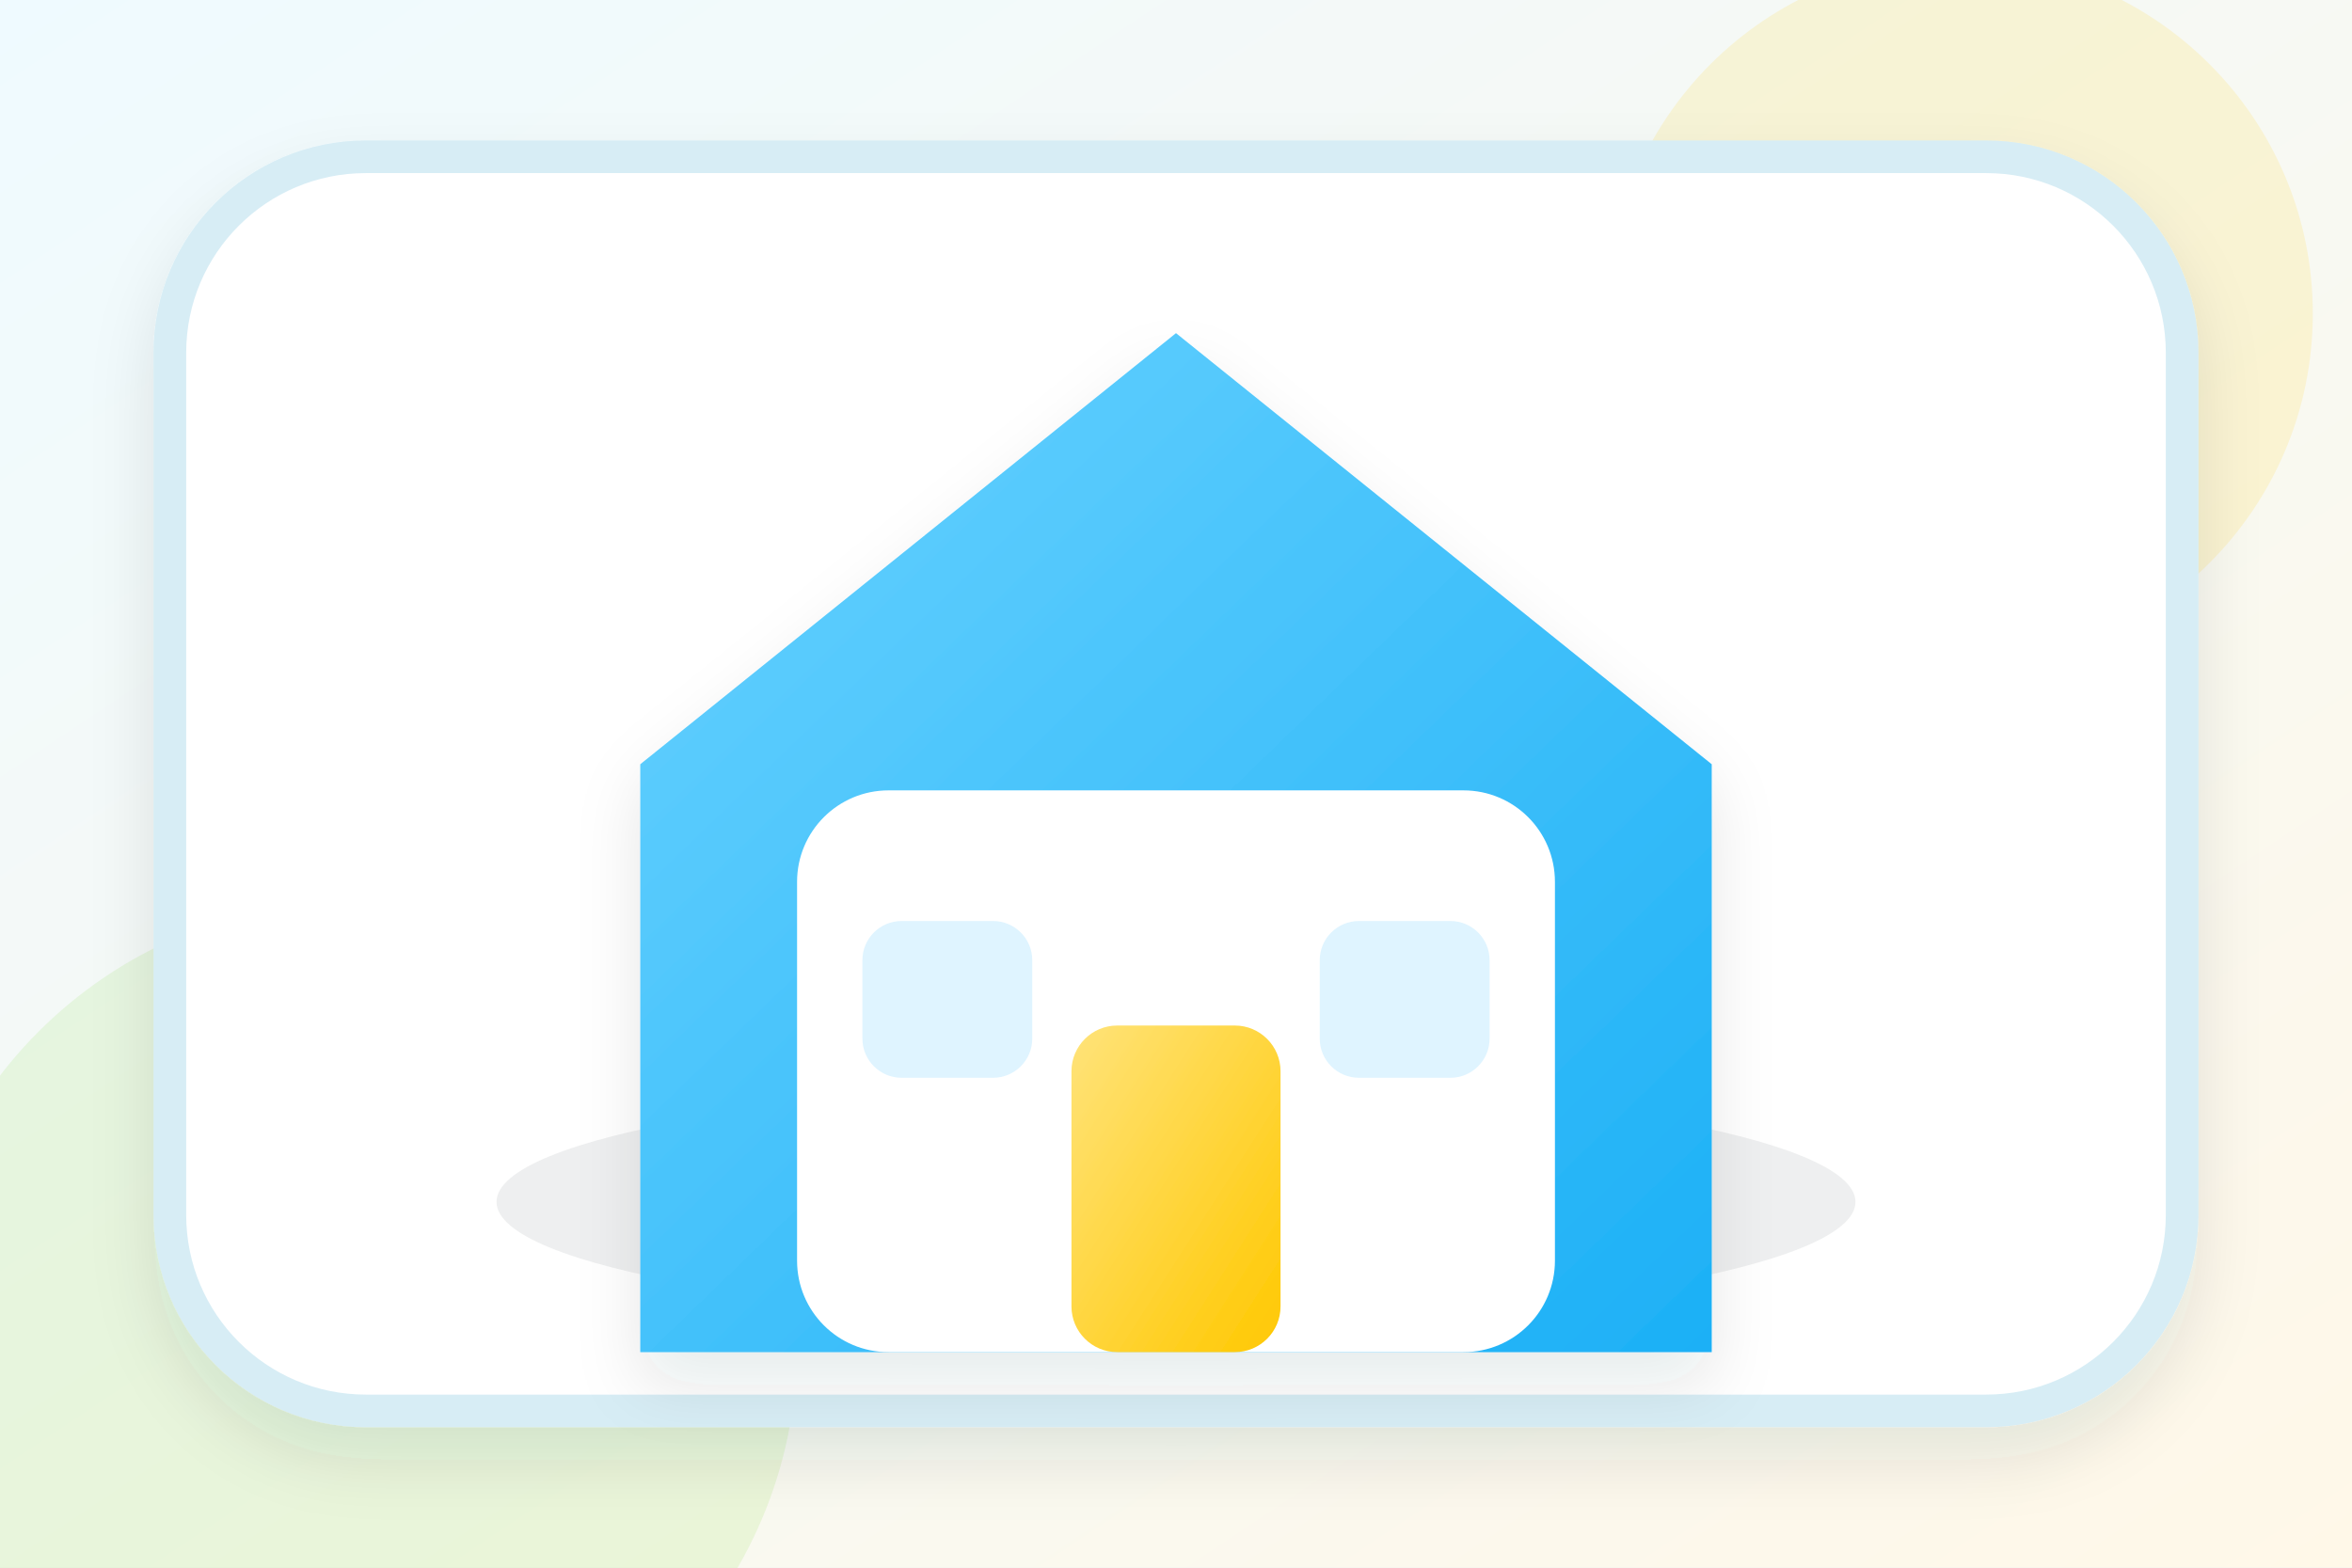
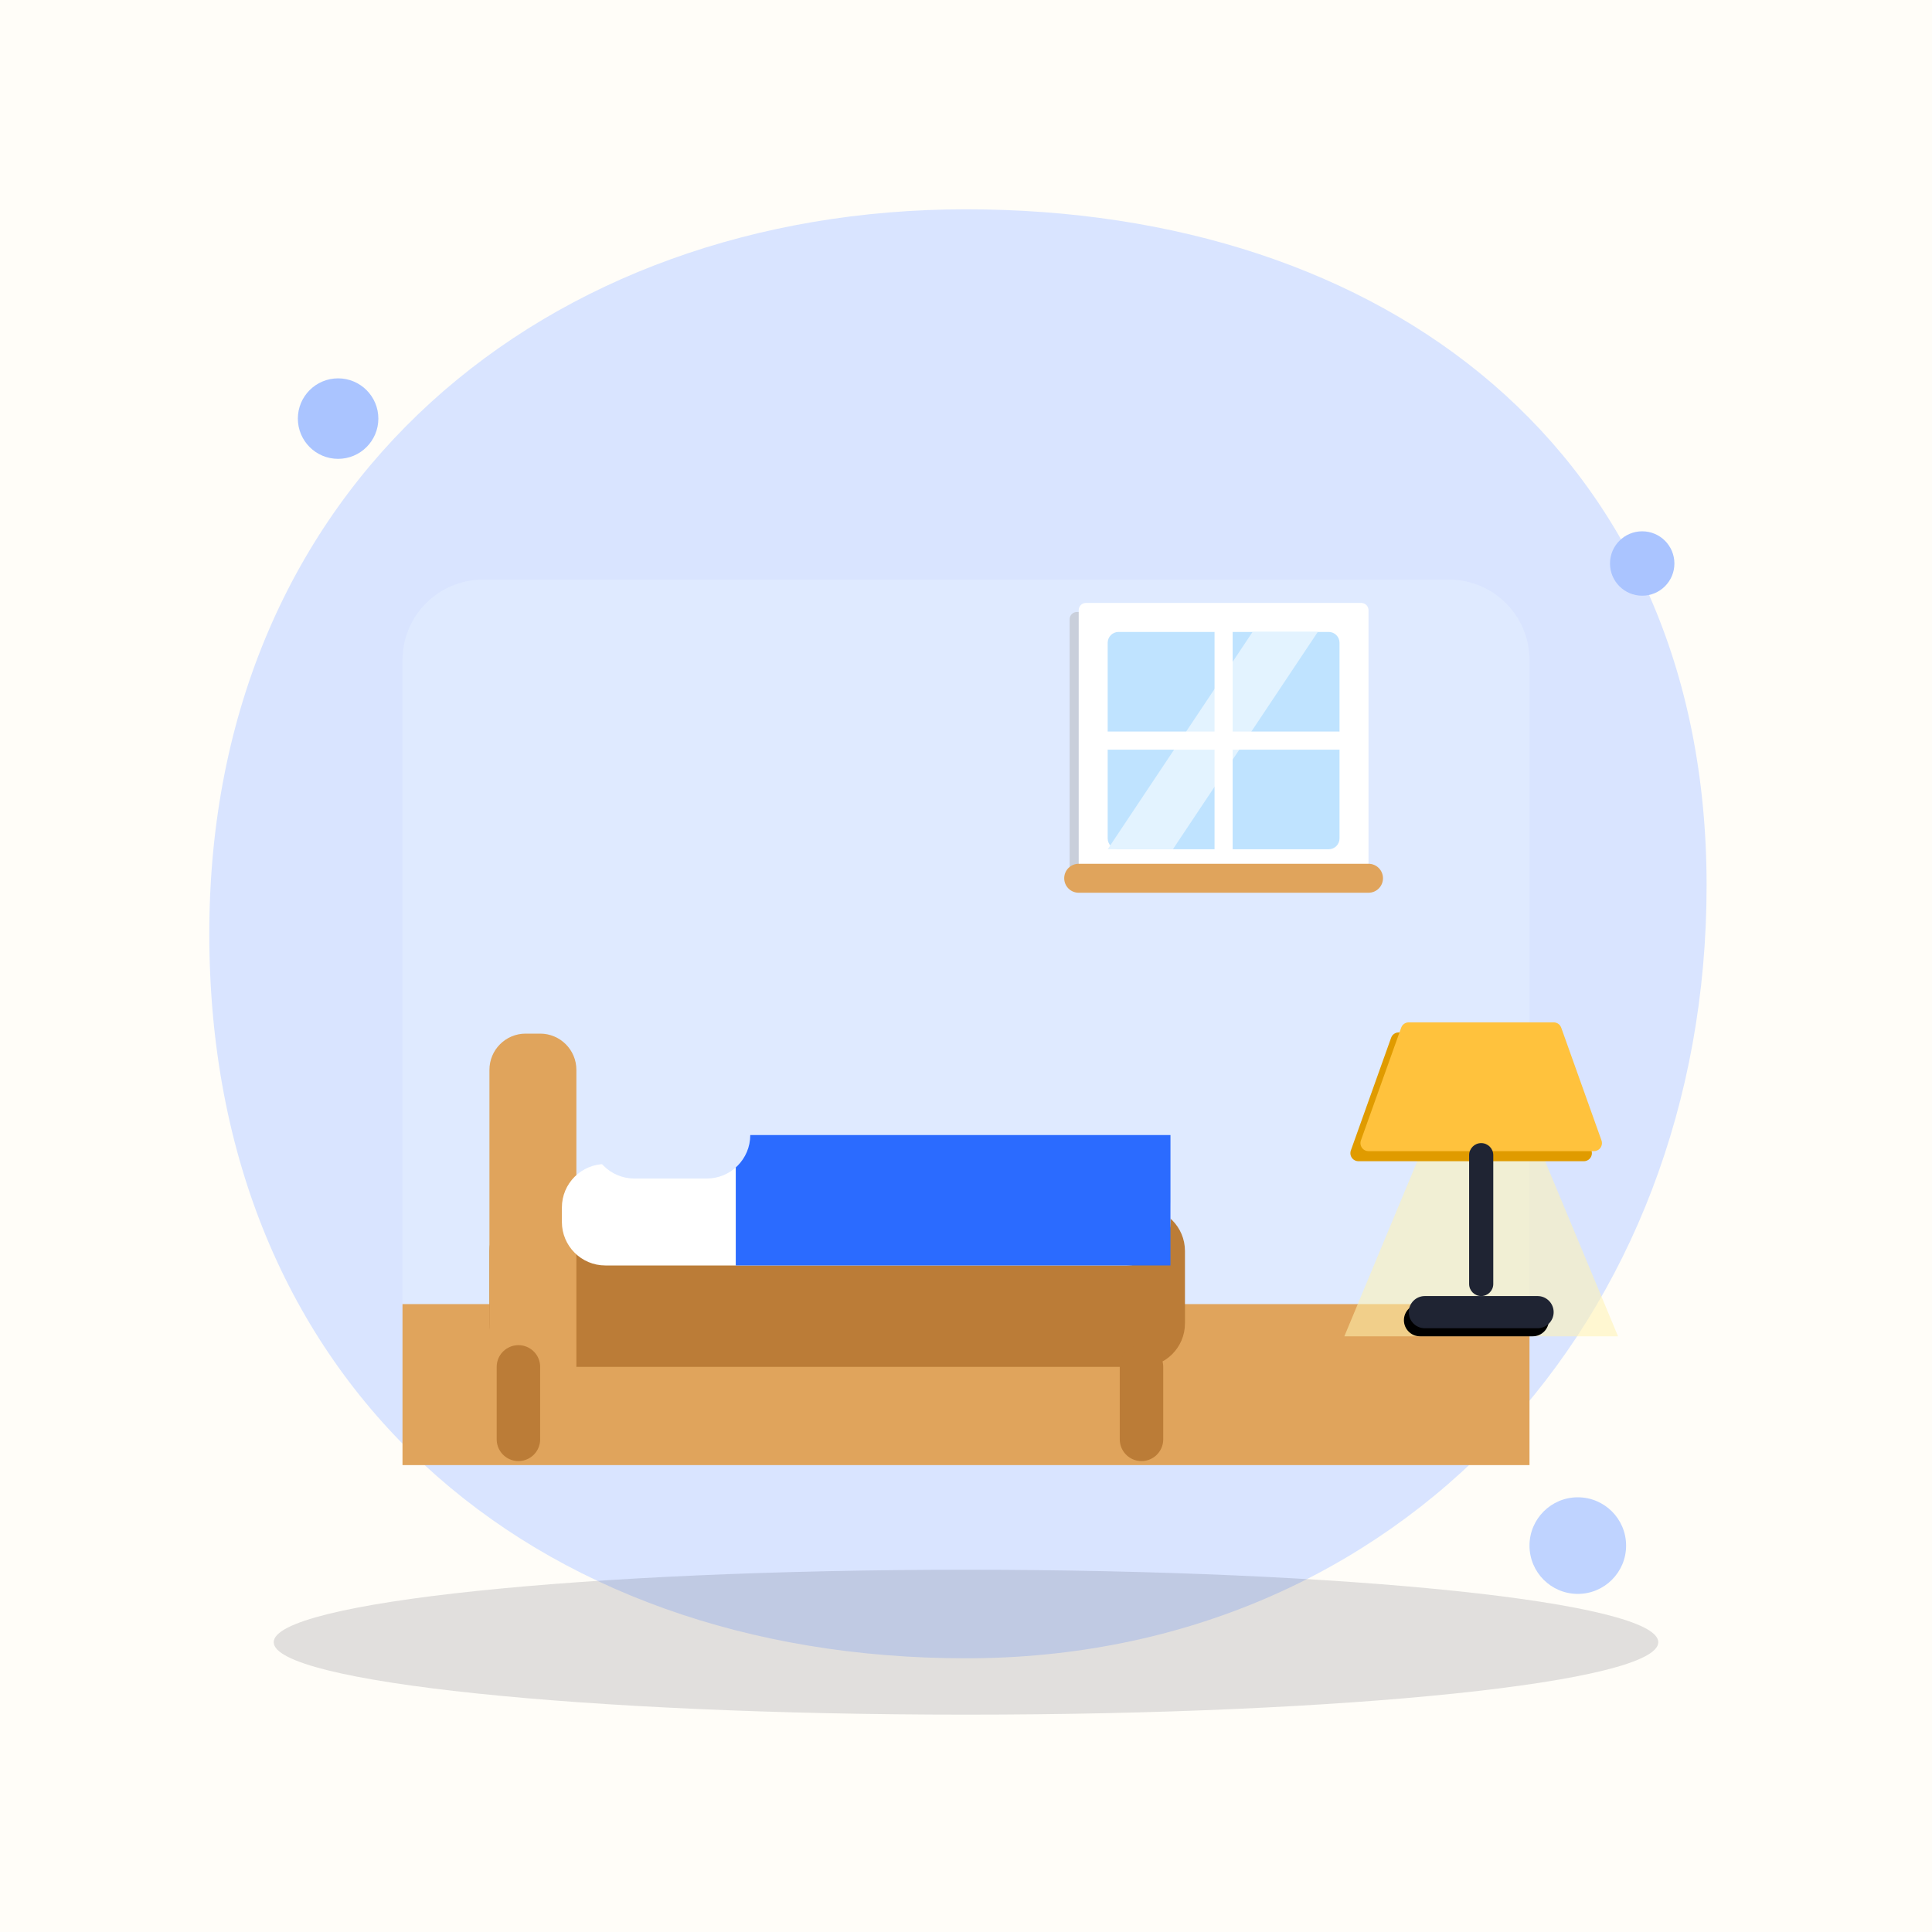
- <svg xmlns="http://www.w3.org/2000/svg" viewBox="0 0 360 240" role="img" aria-labelledby="title desc">
-   <defs>
-     <linearGradient id="w-bg" x1="0" y1="0" x2="1" y2="1">
-       <stop offset="0" stop-color="#effaff" />
-       <stop offset="1" stop-color="#fff8e8" />
-     </linearGradient>
-     <linearGradient id="w-blue" x1="0" y1="0" x2="1" y2="1">
-       <stop offset="0" stop-color="#6bd3ff" />
-       <stop offset="1" stop-color="#1cb0f6" />
-     </linearGradient>
-     <linearGradient id="w-green" x1="0" y1="0" x2="1" y2="1">
-       <stop offset="0" stop-color="#a7ea4e" />
-       <stop offset="1" stop-color="#58cc02" />
-     </linearGradient>
-     <linearGradient id="w-gold" x1="0" y1="0" x2="1" y2="1">
-       <stop offset="0" stop-color="#ffe37a" />
-       <stop offset="1" stop-color="#ffc800" />
-     </linearGradient>
-     <filter id="w-shadow" x="-20%" y="-20%" width="140%" height="150%">
-       <feDropShadow dx="0" dy="10" stdDeviation="10" flood-color="#24313a" flood-opacity="0.16" />
-     </filter>
-     <filter id="w-soft" x="-20%" y="-20%" width="140%" height="140%">
-       <feDropShadow dx="0" dy="5" stdDeviation="5" flood-color="#24313a" flood-opacity="0.10" />
-     </filter>
-   </defs>
-   <rect width="360" height="240" fill="url(#w-bg)" />
-   <circle cx="300" cy="48" r="54" fill="#ffc800" opacity="0.13" />
-   <circle cx="54" cy="206" r="68" fill="#58cc02" opacity="0.10" />
-   <rect x="26" y="24" width="308" height="192" rx="30" fill="#fff" stroke="#d7edf5" stroke-width="5" filter="url(#w-soft)" />
-   <ellipse cx="180" cy="184" rx="104" ry="18" fill="#24313a" opacity="0.08" />
-   <g transform="translate(180 123)" filter="url(#w-soft)">
-     <path d="M-82-6L0-72 82-6v90H-82z" fill="url(#w-blue)" />
-     <rect x="-58" y="-2" width="116" height="86" rx="14" fill="#fff" />
-     <rect x="-16" y="34" width="32" height="50" rx="7" fill="url(#w-gold)" />
-     <rect x="-48" y="18" width="26" height="24" rx="6" fill="#dff4ff" />
-     <rect x="22" y="18" width="26" height="24" rx="6" fill="#dff4ff" />
+ <svg xmlns="http://www.w3.org/2000/svg" viewBox="0 0 240 240" width="240" height="240">
+   <rect x="0" y="0" width="240" height="240" rx="0" fill="#fffdf8" />
+   <path d="M120 26c52 0 92 30 92 84s-38 96-92 96-94-34-94-90 42-90 94-90Z" fill="#d9e4ff" />
+   <circle cx="42" cy="52" r="5" fill="#aac4ff" />
+   <circle cx="204" cy="70" r="4" fill="#aac4ff" />
+   <circle cx="196" cy="192" r="6" fill="#bfd3ff" />
+   <ellipse cx="120" cy="204" rx="86" ry="9" fill="#1f243322" />
+   <g transform="translate(120 132)">
+     <rect x="-70" y="-60" width="140" height="110" rx="10" fill="#dfeaff" />
+     <rect x="-70" y="30" width="140" height="20" rx="0" fill="#e0a45c" />
+   </g>
+   <g transform="translate(104 150) scale(0.9 0.9)">
+     <rect x="-48" y="0" width="96" height="22" rx="6" fill="#bb7c37" />
+     <rect x="-48" y="-24" width="12" height="52" rx="5" fill="#e0a45c" />
+     <rect x="-38" y="-6" width="84" height="14" rx="6" fill="#fff" />
+     <path d="M-14-10h60v18h-60Z" fill="#2b6bff" />
+     <rect x="-34" y="-16" width="22" height="12" rx="6" fill="#dfeaff" />
+     <path d="M-44 22v10M42 22v10" fill="none" stroke="#bb7c37" stroke-width="6" stroke-linecap="round" stroke-linejoin="round" />
+   </g>
+   <g transform="translate(152 92) scale(0.45 0.45)">
+     <g transform="translate(-2.5 2.5)">
+       <path d="M-38-36h76v72h-76Z" fill="#c9cfdb" stroke="#c9cfdb" stroke-width="4" stroke-linejoin="round" />
+     </g>
+     <path d="M-38-36h76v72h-76Z" fill="#fff" stroke="#fff" stroke-width="4" stroke-linejoin="round" />
+     <rect x="-32" y="-30" width="64" height="60" rx="3" fill="#bfe3ff" />
+     <path d="M-32 30L8-30h18L-14 30Z" fill="#e3f3ff" />
+     <path d="M0-30v60M-32 0h64" fill="none" stroke="#fff" stroke-width="5" stroke-linecap="round" stroke-linejoin="round" />
+     <rect x="-44" y="34" width="88" height="8" rx="4" fill="#e0a45c" />
+   </g>
+   <g transform="translate(184 146) scale(0.5 0.5)">
+     <path d="M-34 40L-14-8h28L34 40Z" fill="#fff3b0" opacity=".55" />
+     <g transform="translate(-2.5 2.5)">
+       <path d="M-18-36h36l10 28h-56Z" fill="#e09b00" stroke="#e09b00" stroke-width="4" stroke-linejoin="round" />
+     </g>
+     <path d="M-18-36h36l10 28h-56Z" fill="#ffc23d" stroke="#ffc23d" stroke-width="4" stroke-linejoin="round" />
+     <rect x="-3" y="-8" width="6" height="38" rx="3" fill="#1f2433" />
+     <rect x="-19.2" y="32" width="36" height="8" rx="4" fill="#000" />
+     <rect x="-18" y="30" width="36" height="8" rx="4" fill="#1f2433" />
  </g>
</svg>
